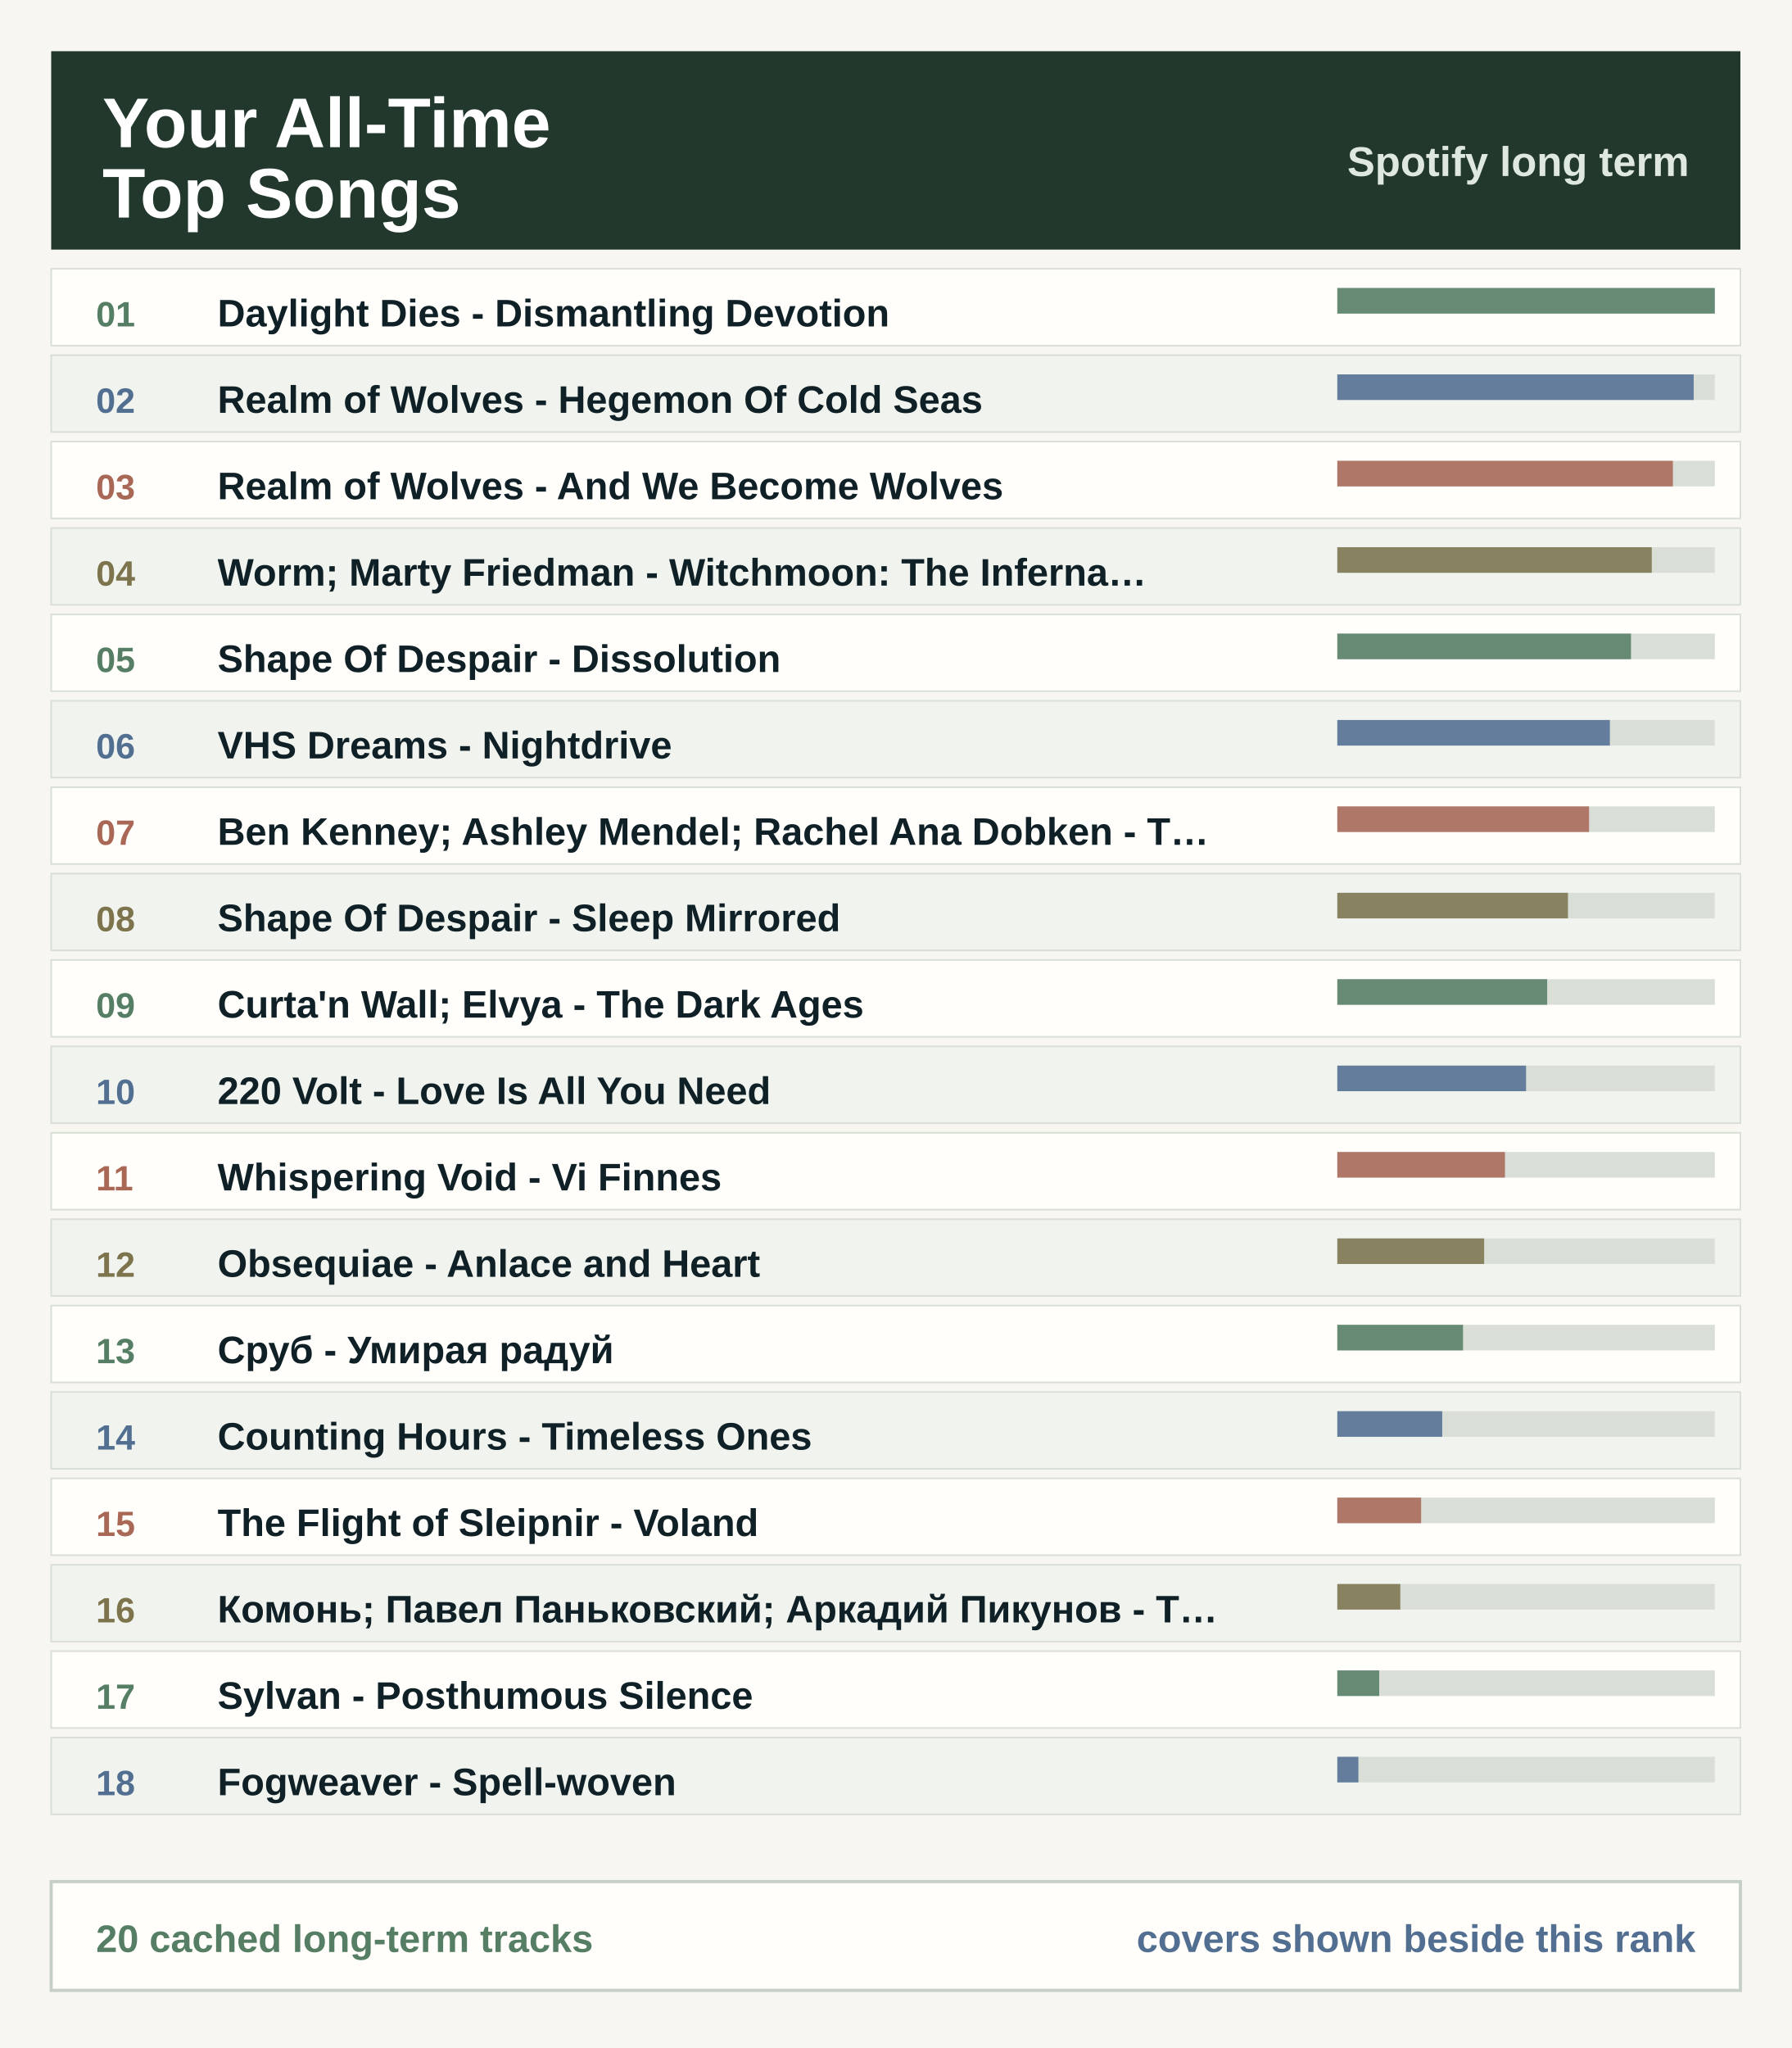
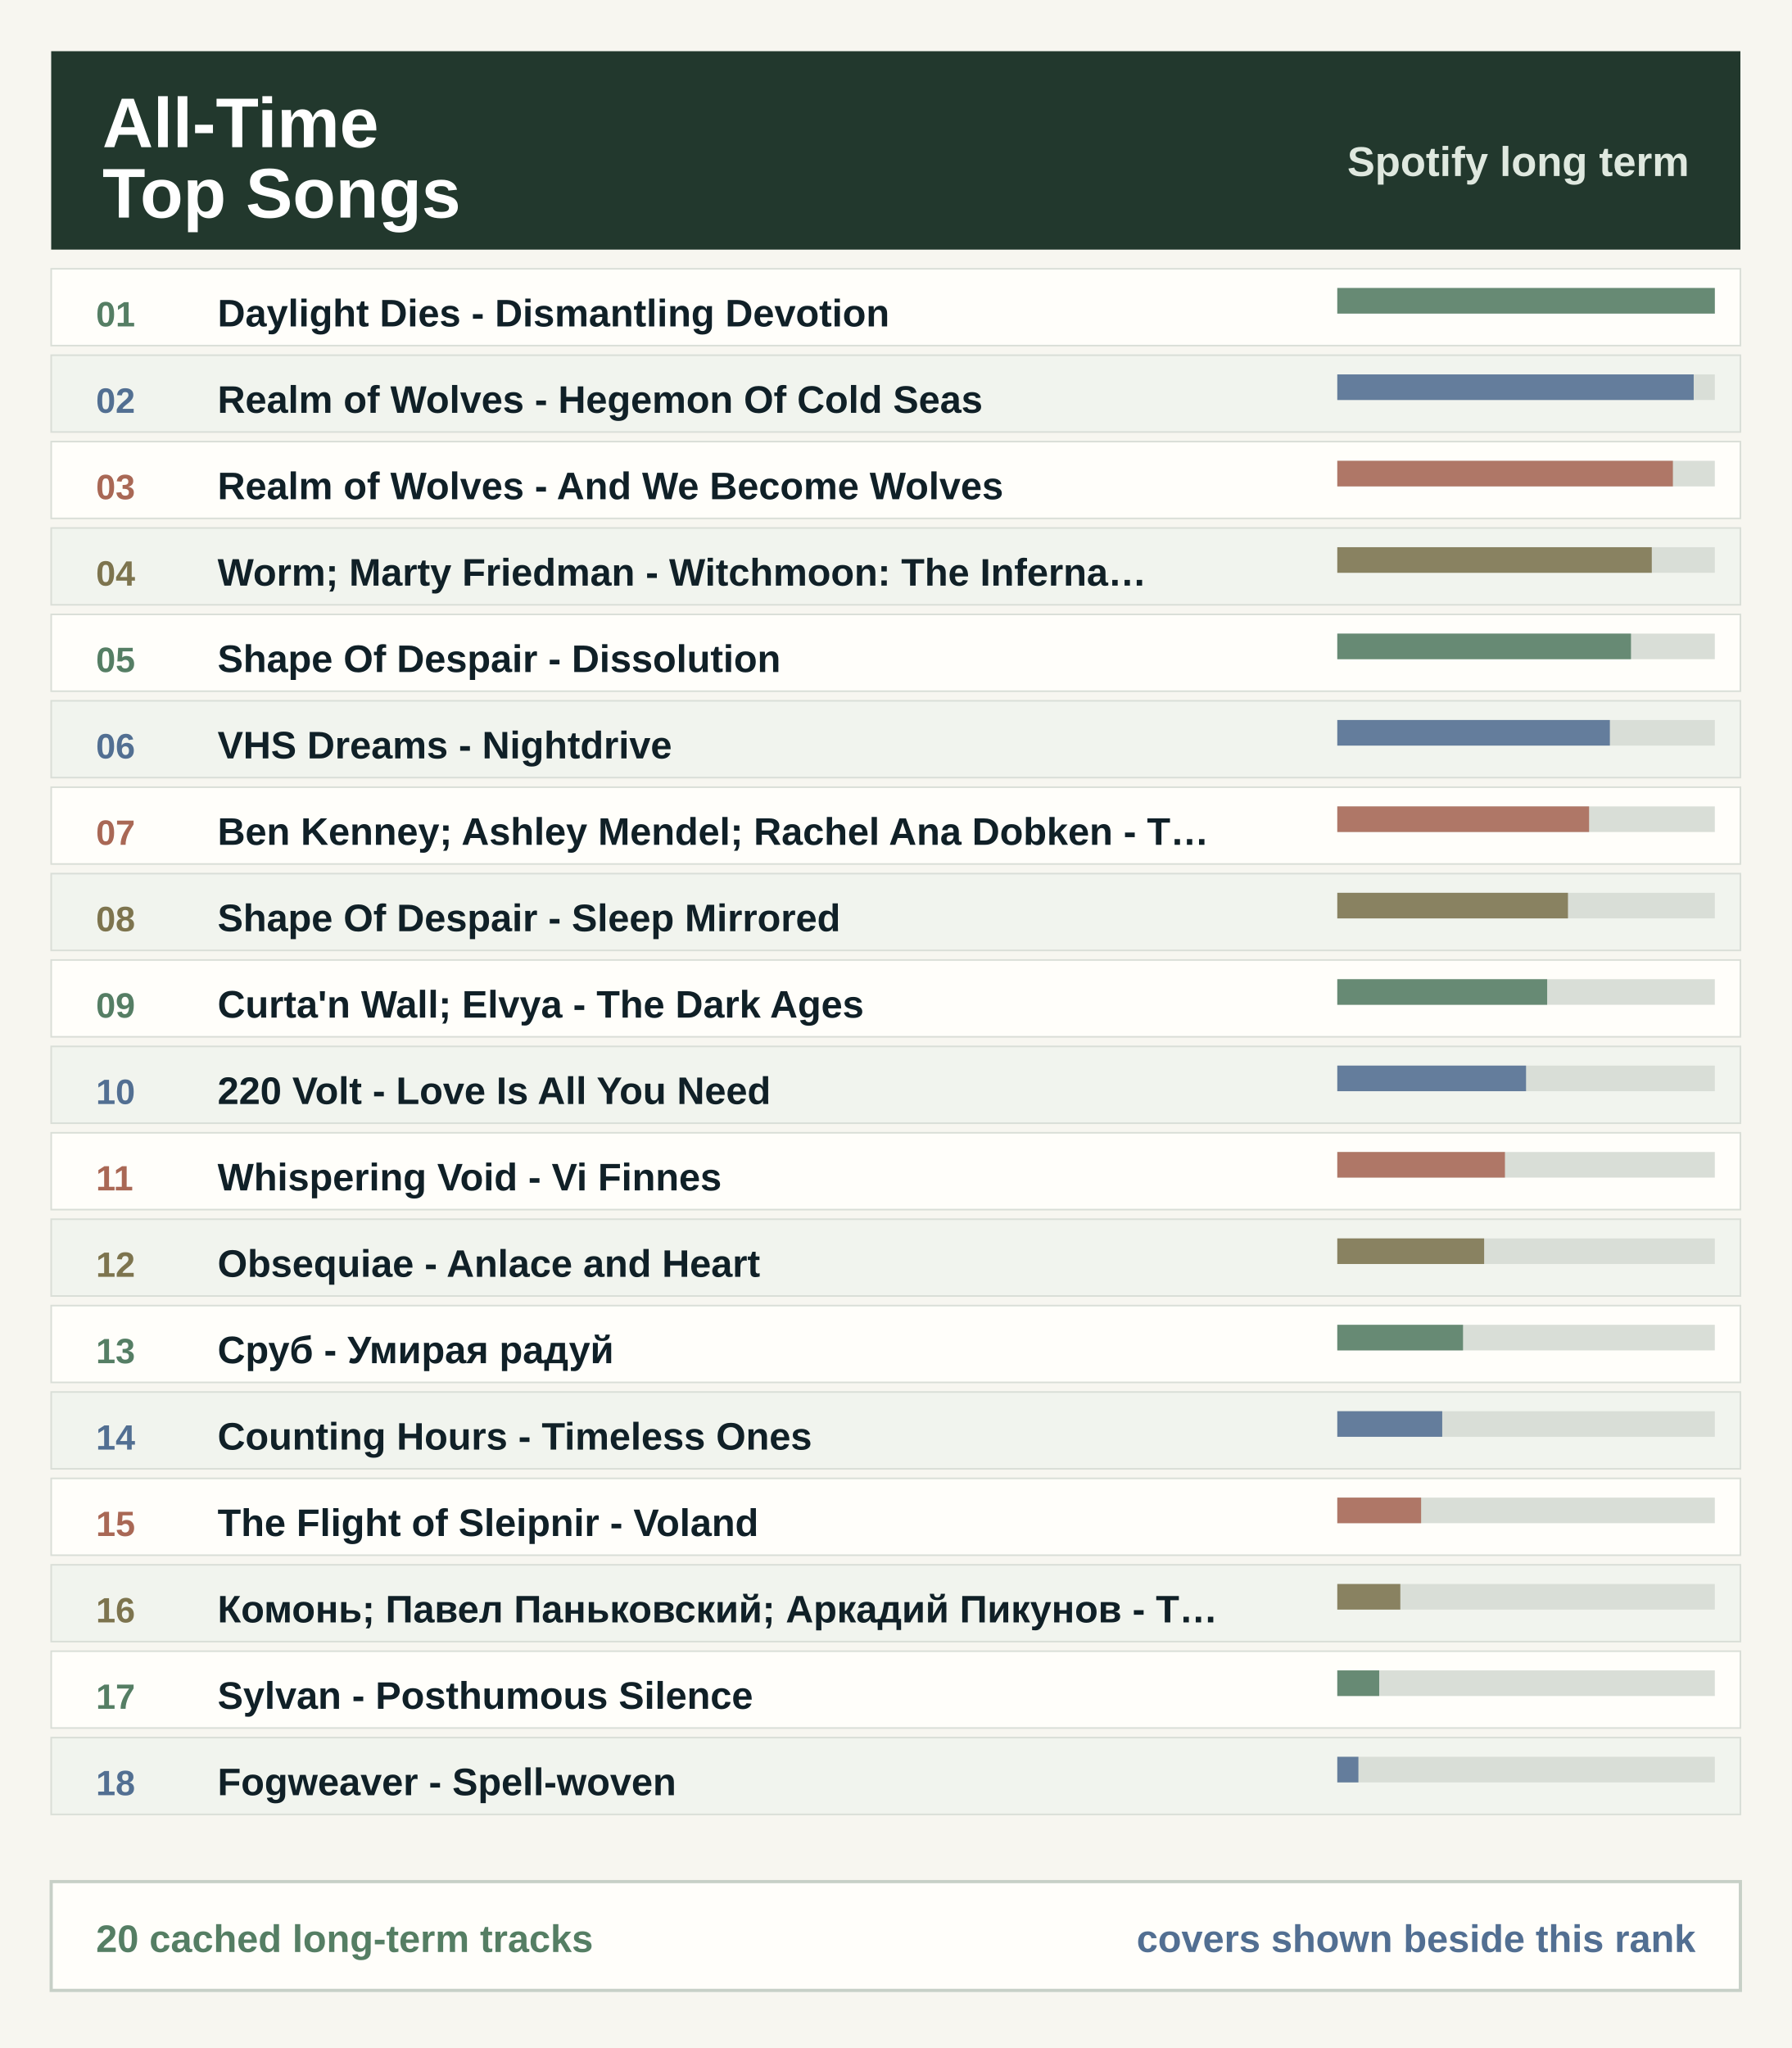
- <svg xmlns="http://www.w3.org/2000/svg" width="560" height="640" viewBox="0 0 560 640" role="img" aria-label="Your all-time top songs ranking">
+ <svg xmlns="http://www.w3.org/2000/svg" width="560" height="640" viewBox="0 0 560 640" role="img" aria-label="All-time top songs ranking">
  <rect width="560" height="640" fill="#f7f6f0" />
  <rect x="16" y="16" width="528" height="62" fill="#22382d" />
-   <text x="32.0" y="46.0" font-family="Segoe UI, Arial, sans-serif" font-size="22" font-weight="800" fill="#ffffff" text-anchor="start">Your All-Time</text>
+   <text x="32.0" y="46.0" font-family="Segoe UI, Arial, sans-serif" font-size="22" font-weight="800" fill="#ffffff" text-anchor="start">All-Time</text>
  <text x="32.0" y="68.0" font-family="Segoe UI, Arial, sans-serif" font-size="22" font-weight="800" fill="#ffffff" text-anchor="start">Top Songs</text>
  <text x="528.0" y="55.0" font-family="Segoe UI, Arial, sans-serif" font-size="13" font-weight="800" fill="#dfe8df" text-anchor="end">Spotify long term</text>
  <rect x="16" y="84.0" width="528" height="24" fill="#fffefa" stroke="#d9ded7" stroke-width="0.5" />
  <text x="30.0" y="102.0" font-family="Segoe UI, Arial, sans-serif" font-size="11" font-weight="800" fill="#557e64" text-anchor="start">01</text>
  <rect x="418" y="90.0" width="118" height="8" fill="#d9ded7" />
  <rect x="418" y="90.0" width="118.0" height="8" fill="#557e64" fill-opacity="0.86" />
  <text x="68.0" y="102.0" font-family="Segoe UI, Arial, sans-serif" font-size="12" font-weight="800" fill="#102027" text-anchor="start">Daylight Dies - Dismantling Devotion</text>
  <rect x="16" y="111.0" width="528" height="24" fill="#f1f4ee" stroke="#d9ded7" stroke-width="0.5" />
  <text x="30.0" y="129.0" font-family="Segoe UI, Arial, sans-serif" font-size="11" font-weight="800" fill="#526f92" text-anchor="start">02</text>
  <rect x="418" y="117.0" width="118" height="8" fill="#d9ded7" />
  <rect x="418" y="117.0" width="111.4" height="8" fill="#526f92" fill-opacity="0.86" />
  <text x="68.0" y="129.0" font-family="Segoe UI, Arial, sans-serif" font-size="12" font-weight="800" fill="#102027" text-anchor="start">Realm of Wolves - Hegemon Of Cold Seas</text>
  <rect x="16" y="138.0" width="528" height="24" fill="#fffefa" stroke="#d9ded7" stroke-width="0.5" />
  <text x="30.0" y="156.0" font-family="Segoe UI, Arial, sans-serif" font-size="11" font-weight="800" fill="#a96855" text-anchor="start">03</text>
  <rect x="418" y="144.0" width="118" height="8" fill="#d9ded7" />
  <rect x="418" y="144.0" width="104.9" height="8" fill="#a96855" fill-opacity="0.86" />
  <text x="68.0" y="156.0" font-family="Segoe UI, Arial, sans-serif" font-size="12" font-weight="800" fill="#102027" text-anchor="start">Realm of Wolves - And We Become Wolves</text>
  <rect x="16" y="165.0" width="528" height="24" fill="#f1f4ee" stroke="#d9ded7" stroke-width="0.5" />
  <text x="30.0" y="183.0" font-family="Segoe UI, Arial, sans-serif" font-size="11" font-weight="800" fill="#7d744e" text-anchor="start">04</text>
  <rect x="418" y="171.0" width="118" height="8" fill="#d9ded7" />
  <rect x="418" y="171.0" width="98.3" height="8" fill="#7d744e" fill-opacity="0.86" />
  <text x="68.0" y="183.0" font-family="Segoe UI, Arial, sans-serif" font-size="12" font-weight="800" fill="#102027" text-anchor="start">Worm; Marty Friedman - Witchmoon: The Inferna…</text>
  <rect x="16" y="192.0" width="528" height="24" fill="#fffefa" stroke="#d9ded7" stroke-width="0.5" />
  <text x="30.0" y="210.0" font-family="Segoe UI, Arial, sans-serif" font-size="11" font-weight="800" fill="#557e64" text-anchor="start">05</text>
  <rect x="418" y="198.0" width="118" height="8" fill="#d9ded7" />
  <rect x="418" y="198.0" width="91.8" height="8" fill="#557e64" fill-opacity="0.86" />
  <text x="68.0" y="210.0" font-family="Segoe UI, Arial, sans-serif" font-size="12" font-weight="800" fill="#102027" text-anchor="start">Shape Of Despair - Dissolution</text>
  <rect x="16" y="219.0" width="528" height="24" fill="#f1f4ee" stroke="#d9ded7" stroke-width="0.5" />
  <text x="30.0" y="237.0" font-family="Segoe UI, Arial, sans-serif" font-size="11" font-weight="800" fill="#526f92" text-anchor="start">06</text>
  <rect x="418" y="225.0" width="118" height="8" fill="#d9ded7" />
  <rect x="418" y="225.0" width="85.2" height="8" fill="#526f92" fill-opacity="0.86" />
  <text x="68.0" y="237.0" font-family="Segoe UI, Arial, sans-serif" font-size="12" font-weight="800" fill="#102027" text-anchor="start">VHS Dreams - Nightdrive</text>
  <rect x="16" y="246.0" width="528" height="24" fill="#fffefa" stroke="#d9ded7" stroke-width="0.5" />
  <text x="30.0" y="264.0" font-family="Segoe UI, Arial, sans-serif" font-size="11" font-weight="800" fill="#a96855" text-anchor="start">07</text>
  <rect x="418" y="252.0" width="118" height="8" fill="#d9ded7" />
  <rect x="418" y="252.0" width="78.7" height="8" fill="#a96855" fill-opacity="0.86" />
  <text x="68.0" y="264.0" font-family="Segoe UI, Arial, sans-serif" font-size="12" font-weight="800" fill="#102027" text-anchor="start">Ben Kenney; Ashley Mendel; Rachel Ana Dobken - T…</text>
  <rect x="16" y="273.0" width="528" height="24" fill="#f1f4ee" stroke="#d9ded7" stroke-width="0.5" />
  <text x="30.0" y="291.0" font-family="Segoe UI, Arial, sans-serif" font-size="11" font-weight="800" fill="#7d744e" text-anchor="start">08</text>
  <rect x="418" y="279.0" width="118" height="8" fill="#d9ded7" />
  <rect x="418" y="279.0" width="72.1" height="8" fill="#7d744e" fill-opacity="0.86" />
  <text x="68.0" y="291.0" font-family="Segoe UI, Arial, sans-serif" font-size="12" font-weight="800" fill="#102027" text-anchor="start">Shape Of Despair - Sleep Mirrored</text>
  <rect x="16" y="300.0" width="528" height="24" fill="#fffefa" stroke="#d9ded7" stroke-width="0.5" />
  <text x="30.0" y="318.0" font-family="Segoe UI, Arial, sans-serif" font-size="11" font-weight="800" fill="#557e64" text-anchor="start">09</text>
  <rect x="418" y="306.0" width="118" height="8" fill="#d9ded7" />
  <rect x="418" y="306.0" width="65.6" height="8" fill="#557e64" fill-opacity="0.86" />
  <text x="68.0" y="318.0" font-family="Segoe UI, Arial, sans-serif" font-size="12" font-weight="800" fill="#102027" text-anchor="start">Curta'n Wall; Elvya - The Dark Ages</text>
  <rect x="16" y="327.0" width="528" height="24" fill="#f1f4ee" stroke="#d9ded7" stroke-width="0.5" />
  <text x="30.0" y="345.0" font-family="Segoe UI, Arial, sans-serif" font-size="11" font-weight="800" fill="#526f92" text-anchor="start">10</text>
  <rect x="418" y="333.0" width="118" height="8" fill="#d9ded7" />
  <rect x="418" y="333.0" width="59.0" height="8" fill="#526f92" fill-opacity="0.86" />
  <text x="68.0" y="345.0" font-family="Segoe UI, Arial, sans-serif" font-size="12" font-weight="800" fill="#102027" text-anchor="start">220 Volt - Love Is All You Need</text>
  <rect x="16" y="354.0" width="528" height="24" fill="#fffefa" stroke="#d9ded7" stroke-width="0.5" />
  <text x="30.0" y="372.0" font-family="Segoe UI, Arial, sans-serif" font-size="11" font-weight="800" fill="#a96855" text-anchor="start">11</text>
  <rect x="418" y="360.0" width="118" height="8" fill="#d9ded7" />
  <rect x="418" y="360.0" width="52.4" height="8" fill="#a96855" fill-opacity="0.86" />
  <text x="68.0" y="372.0" font-family="Segoe UI, Arial, sans-serif" font-size="12" font-weight="800" fill="#102027" text-anchor="start">Whispering Void - Vi Finnes</text>
  <rect x="16" y="381.0" width="528" height="24" fill="#f1f4ee" stroke="#d9ded7" stroke-width="0.5" />
  <text x="30.0" y="399.0" font-family="Segoe UI, Arial, sans-serif" font-size="11" font-weight="800" fill="#7d744e" text-anchor="start">12</text>
  <rect x="418" y="387.0" width="118" height="8" fill="#d9ded7" />
  <rect x="418" y="387.0" width="45.9" height="8" fill="#7d744e" fill-opacity="0.86" />
  <text x="68.0" y="399.0" font-family="Segoe UI, Arial, sans-serif" font-size="12" font-weight="800" fill="#102027" text-anchor="start">Obsequiae - Anlace and Heart</text>
  <rect x="16" y="408.0" width="528" height="24" fill="#fffefa" stroke="#d9ded7" stroke-width="0.5" />
  <text x="30.0" y="426.0" font-family="Segoe UI, Arial, sans-serif" font-size="11" font-weight="800" fill="#557e64" text-anchor="start">13</text>
  <rect x="418" y="414.0" width="118" height="8" fill="#d9ded7" />
  <rect x="418" y="414.0" width="39.3" height="8" fill="#557e64" fill-opacity="0.86" />
  <text x="68.0" y="426.0" font-family="Segoe UI, Arial, sans-serif" font-size="12" font-weight="800" fill="#102027" text-anchor="start">Сруб - Умирая радуй</text>
  <rect x="16" y="435.0" width="528" height="24" fill="#f1f4ee" stroke="#d9ded7" stroke-width="0.5" />
  <text x="30.0" y="453.0" font-family="Segoe UI, Arial, sans-serif" font-size="11" font-weight="800" fill="#526f92" text-anchor="start">14</text>
  <rect x="418" y="441.0" width="118" height="8" fill="#d9ded7" />
  <rect x="418" y="441.0" width="32.8" height="8" fill="#526f92" fill-opacity="0.86" />
  <text x="68.0" y="453.0" font-family="Segoe UI, Arial, sans-serif" font-size="12" font-weight="800" fill="#102027" text-anchor="start">Counting Hours - Timeless Ones</text>
  <rect x="16" y="462.0" width="528" height="24" fill="#fffefa" stroke="#d9ded7" stroke-width="0.5" />
  <text x="30.0" y="480.0" font-family="Segoe UI, Arial, sans-serif" font-size="11" font-weight="800" fill="#a96855" text-anchor="start">15</text>
  <rect x="418" y="468.0" width="118" height="8" fill="#d9ded7" />
  <rect x="418" y="468.0" width="26.2" height="8" fill="#a96855" fill-opacity="0.86" />
  <text x="68.0" y="480.0" font-family="Segoe UI, Arial, sans-serif" font-size="12" font-weight="800" fill="#102027" text-anchor="start">The Flight of Sleipnir - Voland</text>
  <rect x="16" y="489.0" width="528" height="24" fill="#f1f4ee" stroke="#d9ded7" stroke-width="0.5" />
  <text x="30.0" y="507.0" font-family="Segoe UI, Arial, sans-serif" font-size="11" font-weight="800" fill="#7d744e" text-anchor="start">16</text>
  <rect x="418" y="495.0" width="118" height="8" fill="#d9ded7" />
  <rect x="418" y="495.0" width="19.7" height="8" fill="#7d744e" fill-opacity="0.86" />
  <text x="68.0" y="507.0" font-family="Segoe UI, Arial, sans-serif" font-size="12" font-weight="800" fill="#102027" text-anchor="start">Комонь; Павел Паньковский; Аркадий Пикунов - Т…</text>
  <rect x="16" y="516.0" width="528" height="24" fill="#fffefa" stroke="#d9ded7" stroke-width="0.5" />
  <text x="30.0" y="534.0" font-family="Segoe UI, Arial, sans-serif" font-size="11" font-weight="800" fill="#557e64" text-anchor="start">17</text>
  <rect x="418" y="522.0" width="118" height="8" fill="#d9ded7" />
  <rect x="418" y="522.0" width="13.1" height="8" fill="#557e64" fill-opacity="0.86" />
  <text x="68.0" y="534.0" font-family="Segoe UI, Arial, sans-serif" font-size="12" font-weight="800" fill="#102027" text-anchor="start">Sylvan - Posthumous Silence</text>
  <rect x="16" y="543.0" width="528" height="24" fill="#f1f4ee" stroke="#d9ded7" stroke-width="0.5" />
  <text x="30.0" y="561.0" font-family="Segoe UI, Arial, sans-serif" font-size="11" font-weight="800" fill="#526f92" text-anchor="start">18</text>
  <rect x="418" y="549.0" width="118" height="8" fill="#d9ded7" />
  <rect x="418" y="549.0" width="6.6" height="8" fill="#526f92" fill-opacity="0.86" />
  <text x="68.0" y="561.0" font-family="Segoe UI, Arial, sans-serif" font-size="12" font-weight="800" fill="#102027" text-anchor="start">Fogweaver - Spell-woven</text>
  <rect x="16" y="588" width="528" height="34" fill="#fffefa" stroke="#c7d0c7" />
  <text x="30.0" y="610.0" font-family="Segoe UI, Arial, sans-serif" font-size="12" font-weight="800" fill="#557e64" text-anchor="start">20 cached long-term tracks</text>
  <text x="530.0" y="610.0" font-family="Segoe UI, Arial, sans-serif" font-size="12" font-weight="800" fill="#526f92" text-anchor="end">covers shown beside this rank</text>
</svg>
